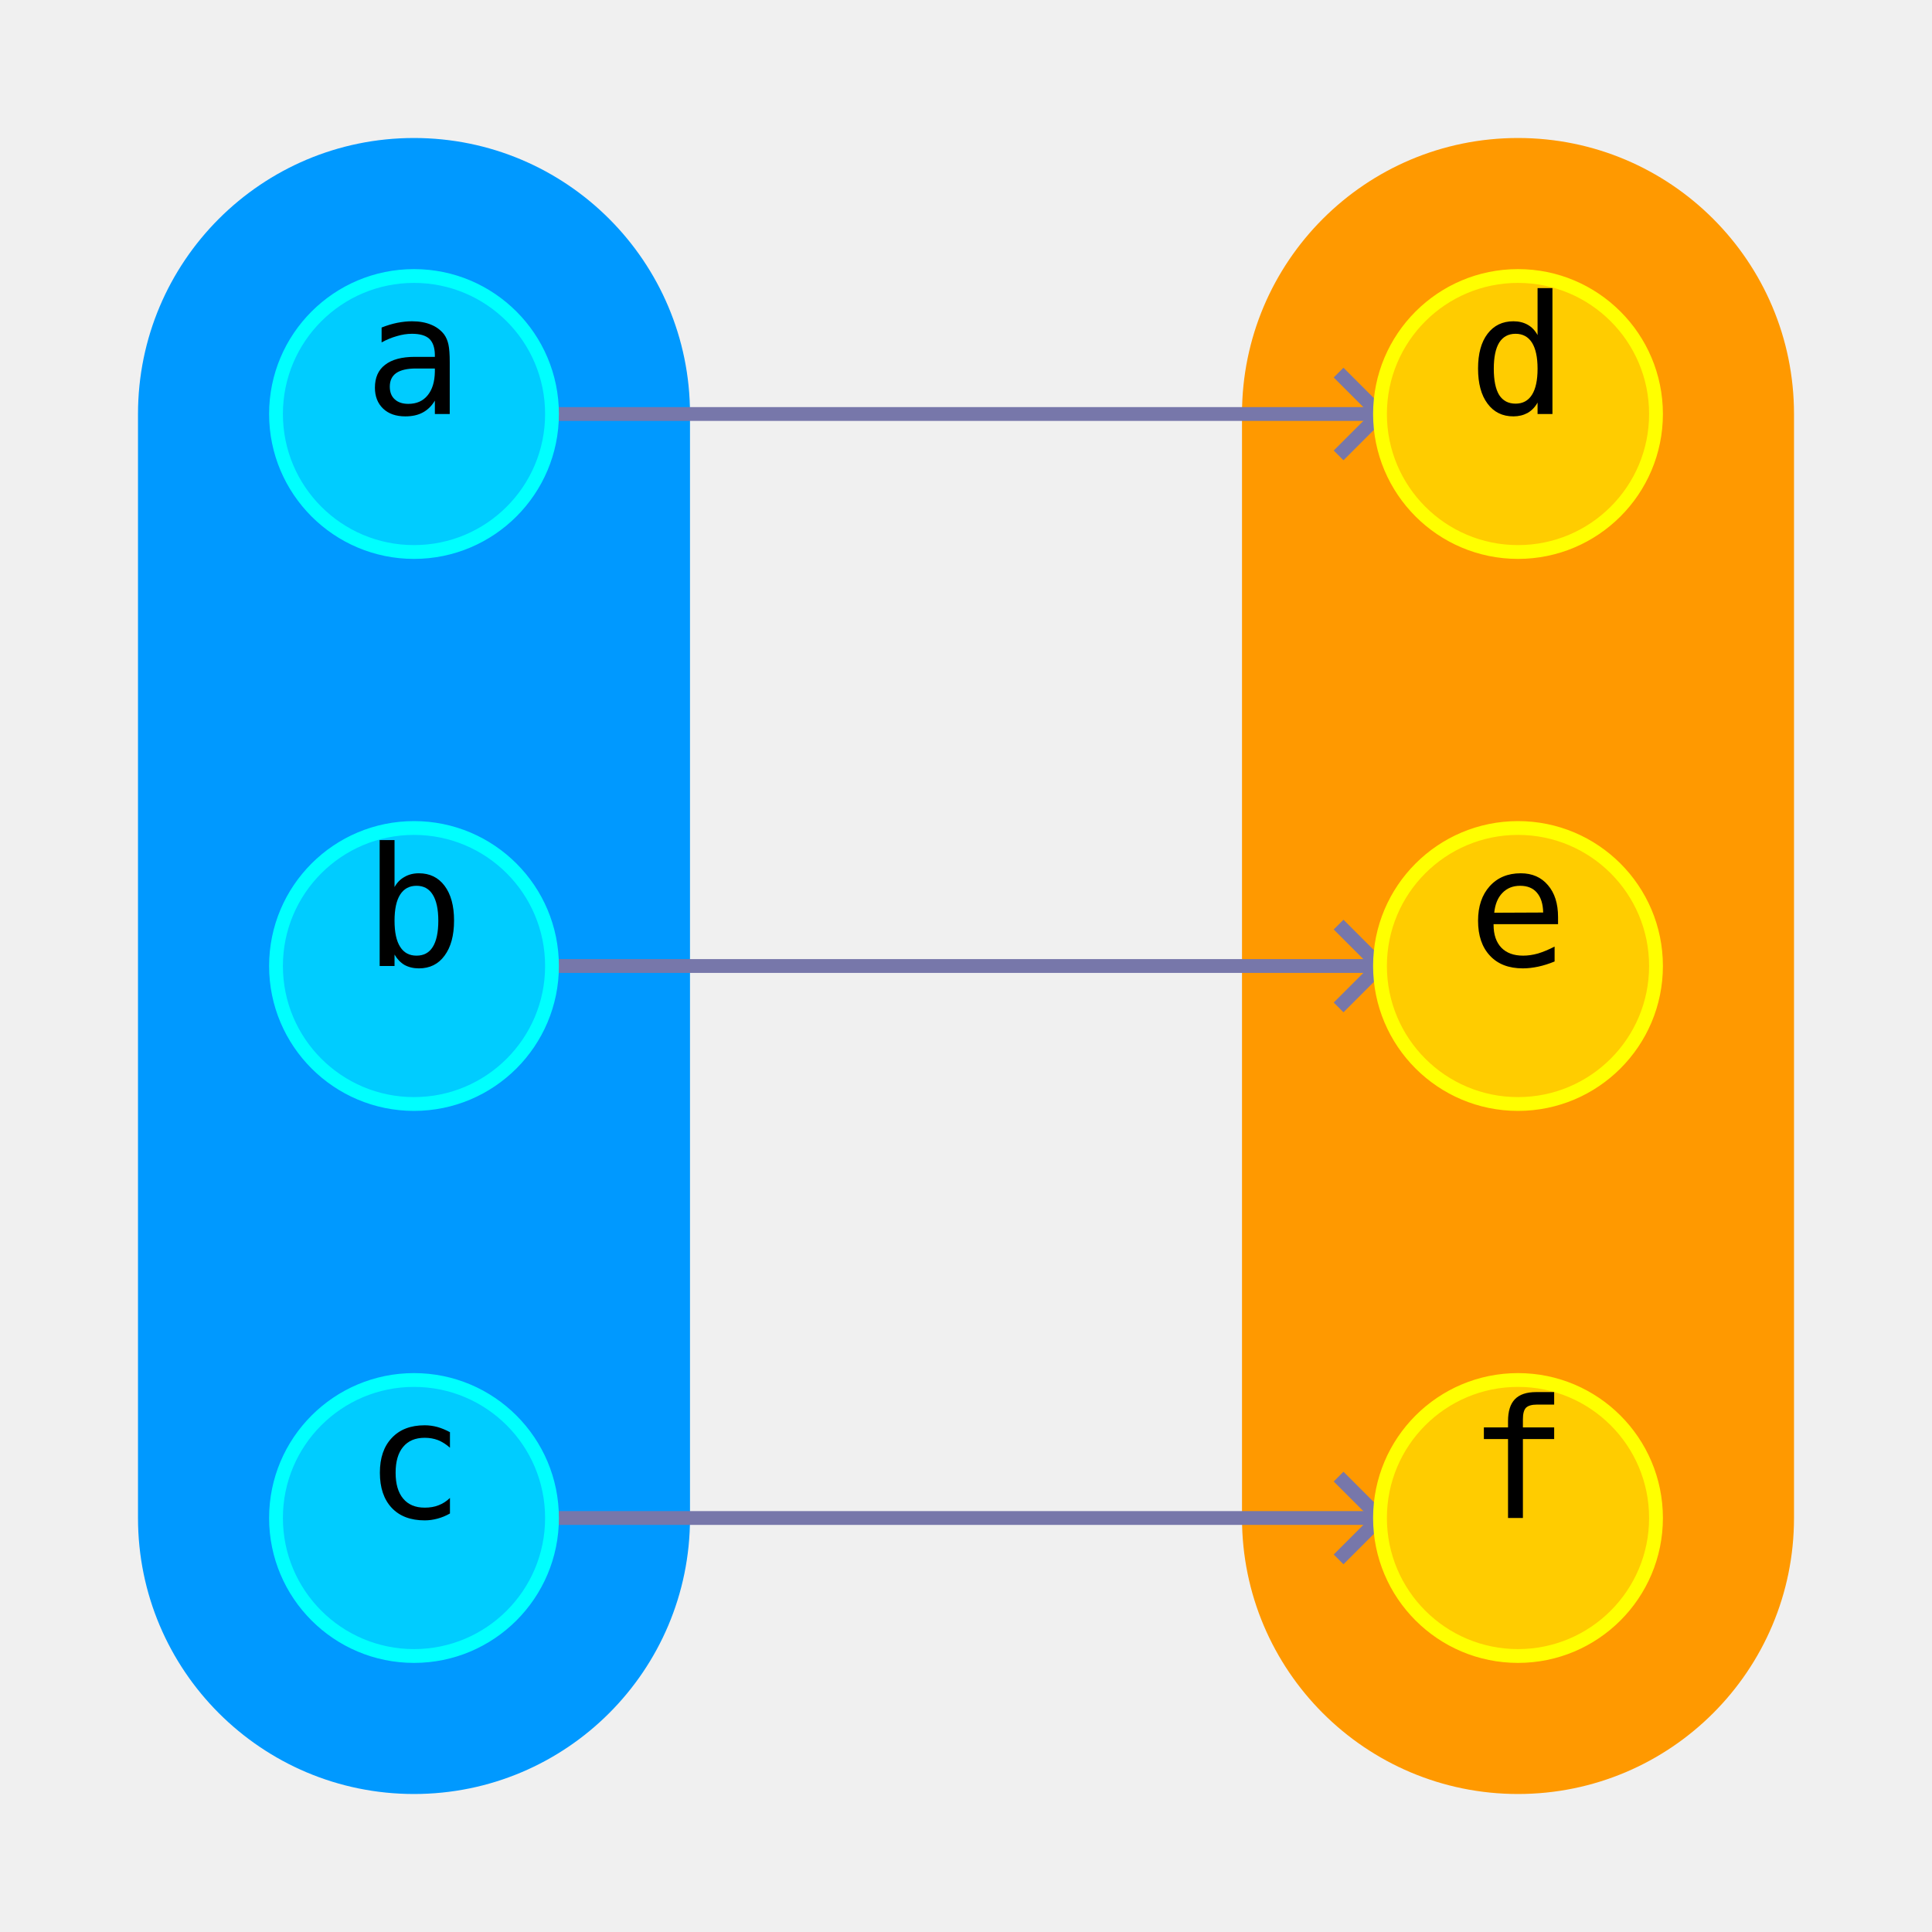
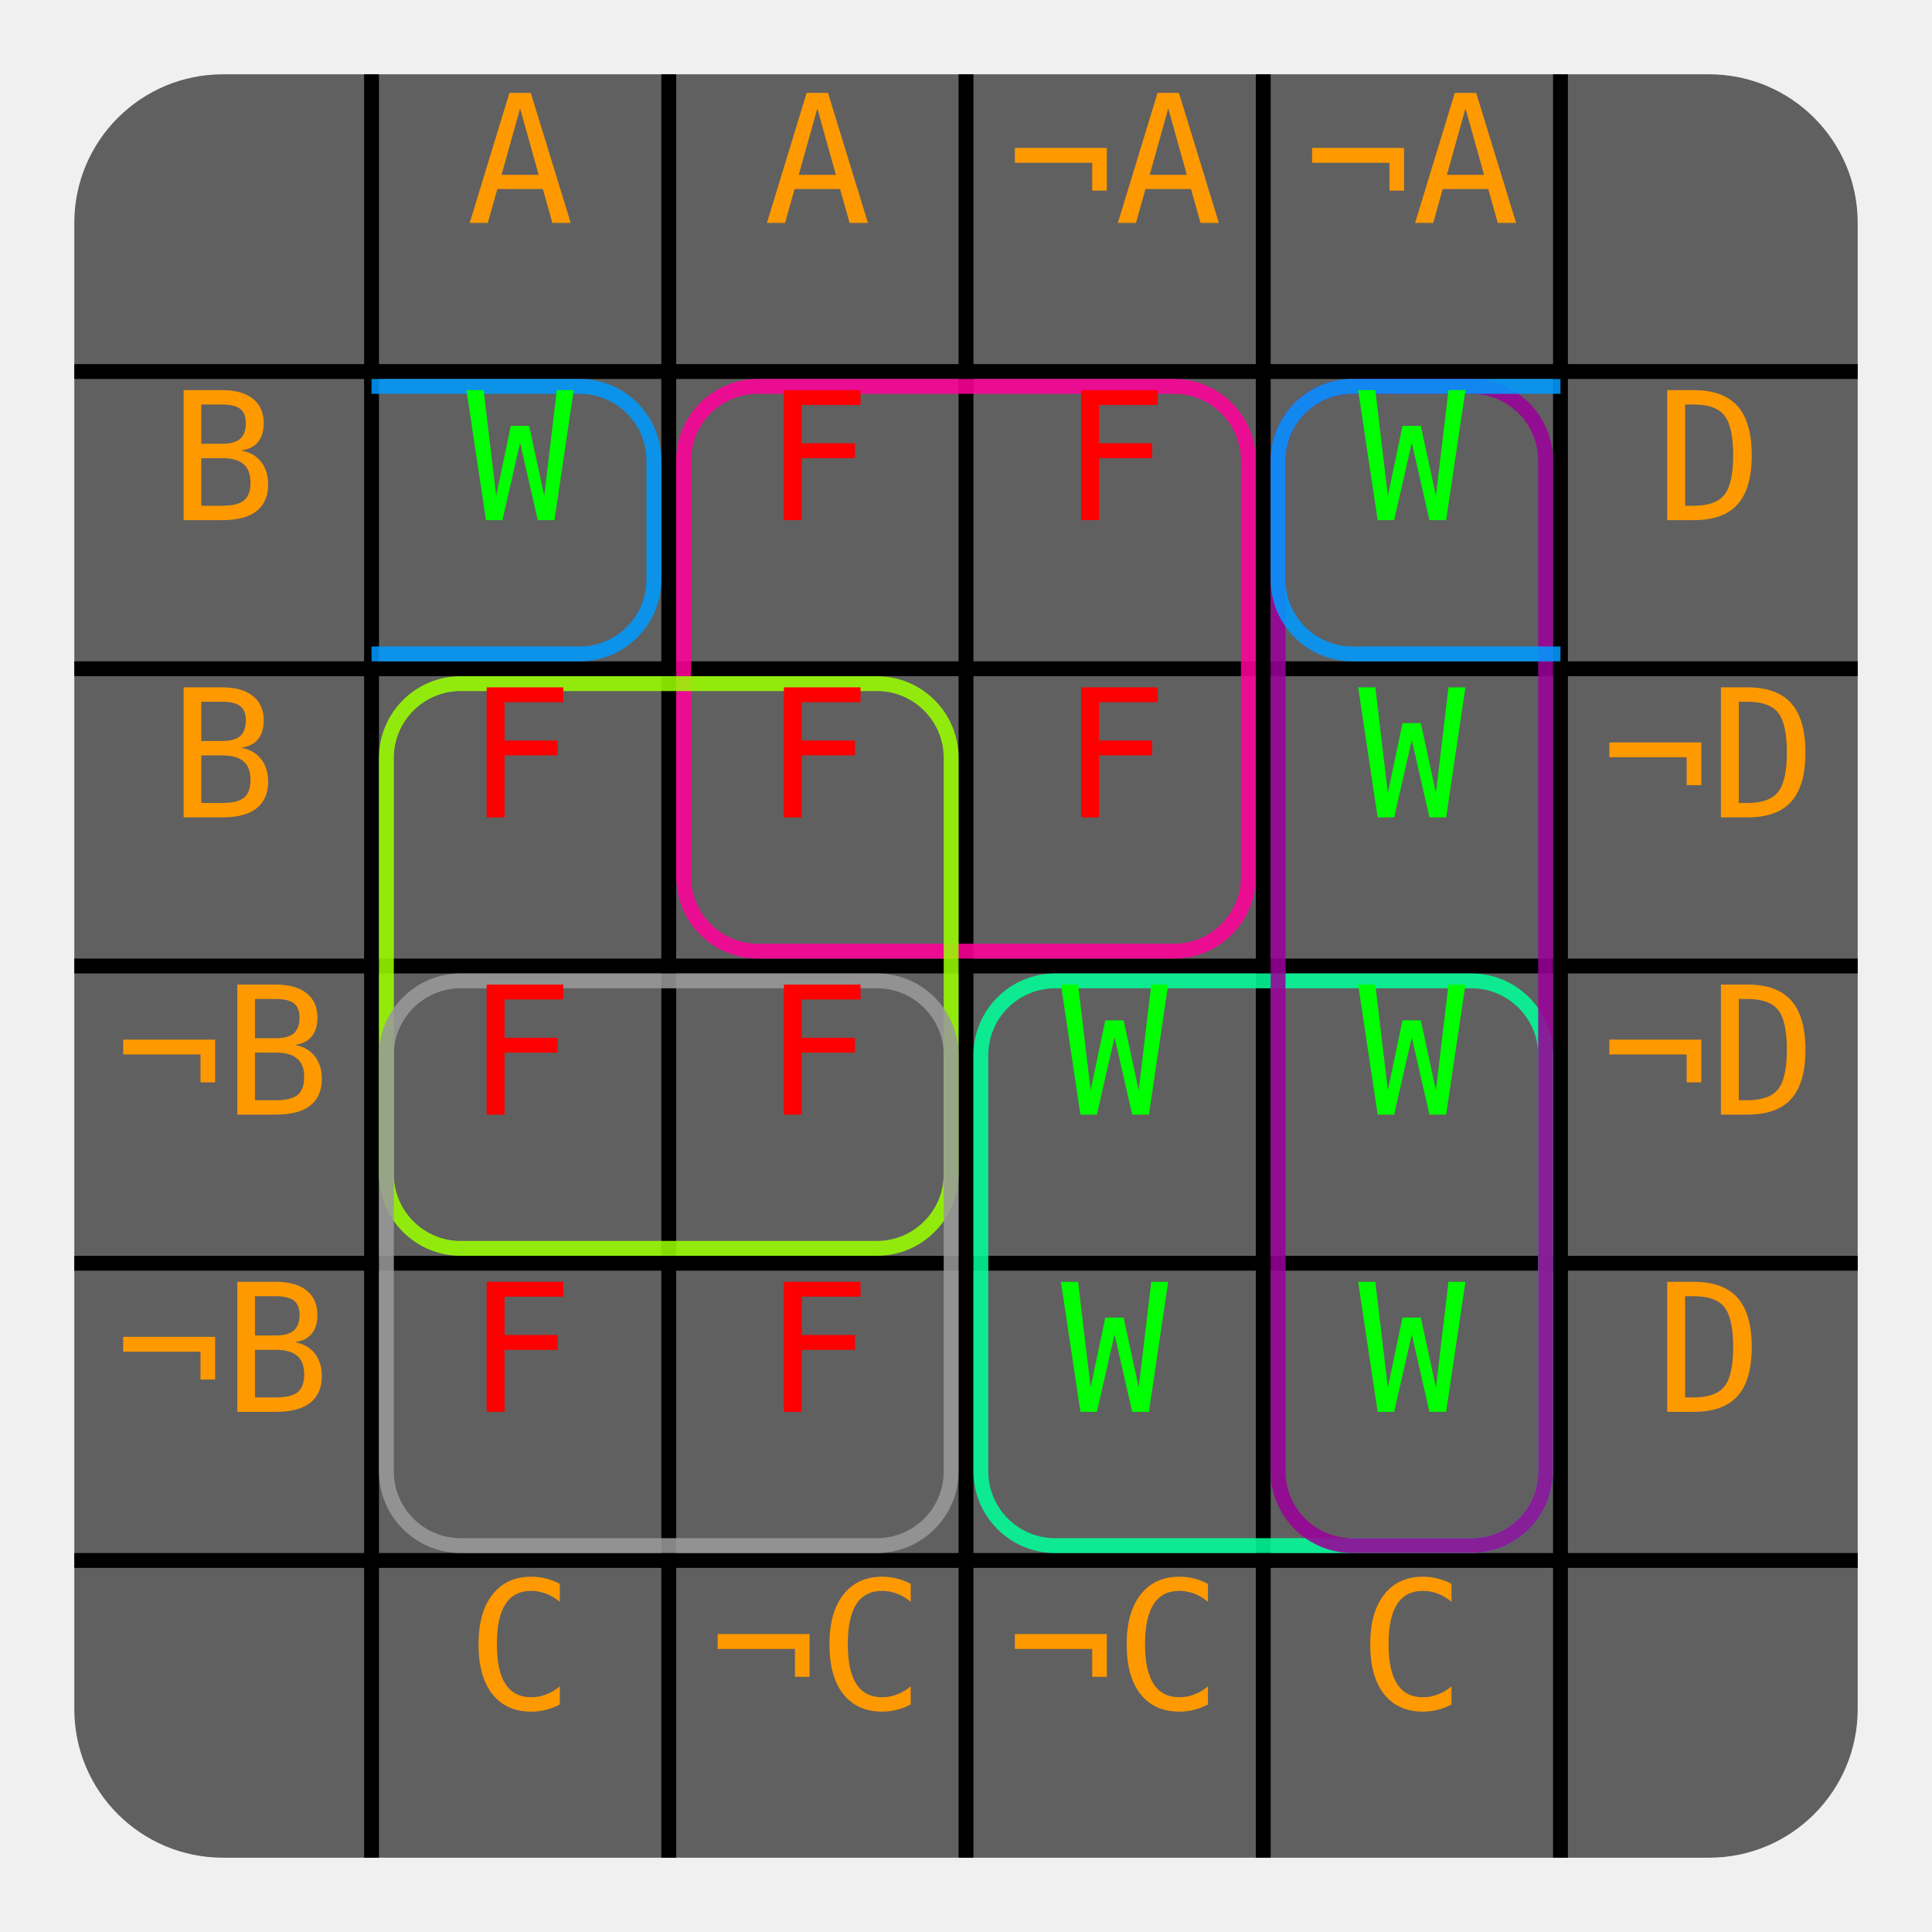
- <svg xmlns="http://www.w3.org/2000/svg" viewBox="0 0 140 140" shape-rendering="geometricPrecision" text-rendering="geometricPrecision">
-   <rect x="10" y="10" width="40" height="120" rx="20" ry="20" fill="#0099FF" />
-   <rect x="90" y="10" width="40" height="120" rx="20" ry="20" fill="#FF9900" />
-   <path d="M 30 30 L 110 30" stroke="#7777AA" />
-   <path d="M 30 70 L 110 70" stroke="#7777AA" />
-   <path d="M 30 110 L 110 110" stroke="#7777AA" />
-   <path d="M 97 27 L 100 30 L 97 33" stroke="#7777AA" fill="none" />
-   <path d="M 97 67 L 100 70 L 97 73" stroke="#7777AA" fill="none" />
-   <path d="M 97 107 L 100 110 L 97 113" stroke="#7777AA" fill="none" />
-   <ellipse cx="30" cy="30" rx="10" ry="10" fill="#00CCFF" stroke="#00FFFF" stroke-width="1" />
-   <ellipse cx="30" cy="70" rx="10" ry="10" fill="#00CCFF" stroke="#00FFFF" stroke-width="1" />
-   <ellipse cx="30" cy="110" rx="10" ry="10" fill="#00CCFF" stroke="#00FFFF" stroke-width="1" />
-   <ellipse cx="110" cy="30" rx="10" ry="10" fill="#FFCC00" stroke="#FFFF00" stroke-width="1" />
-   <ellipse cx="110" cy="70" rx="10" ry="10" fill="#FFCC00" stroke="#FFFF00" stroke-width="1" />
-   <ellipse cx="110" cy="110" rx="10" ry="10" fill="#FFCC00" stroke="#FFFF00" stroke-width="1" />
-   <text x="30" y="30" alignment-baseline="middle" text-anchor="middle" font-family="Consolas">a</text>
-   <text x="30" y="70" alignment-baseline="middle" text-anchor="middle" font-family="Consolas">b</text>
-   <text x="30" y="110" alignment-baseline="middle" text-anchor="middle" font-family="Consolas">c</text>
-   <text x="110" y="30" alignment-baseline="middle" text-anchor="middle" font-family="Consolas">d</text>
-   <text x="110" y="70" alignment-baseline="middle" text-anchor="middle" font-family="Consolas">e</text>
-   <text x="110" y="110" alignment-baseline="middle" text-anchor="middle" font-family="Consolas">f</text>
+ <svg xmlns="http://www.w3.org/2000/svg" viewBox="0 0 130 130" shape-rendering="geometricPrecision" text-rendering="geometricPrecision">
+   <mask id="mask">
+     <rect x="25" y="25" width="80" height="80" fill="#FFFFFF" />
+   </mask>
+   <rect x="5" y="5" width="120" height="120" rx="10" ry="10" fill="#00000099" />
+   <path d="M 25 5 L 25 125" stroke="#000000" />
+   <path d="M 45 5 L 45 125" stroke="#000000" />
+   <path d="M 65 5 L 65 125" stroke="#000000" />
+   <path d="M 85 5 L 85 125" stroke="#000000" />
+   <path d="M 105 5 L 105 125" stroke="#000000" />
+   <path d="M 5 25 L 125 25" stroke="#000000" />
+   <path d="M 5 45 L 125 45" stroke="#000000" />
+   <path d="M 5 65 L 125 65" stroke="#000000" />
+   <path d="M 5 85 L 125 85" stroke="#000000" />
+   <path d="M 5 105 L 125 105" stroke="#000000" />
+   <rect x="46" y="26" width="38" height="38" rx="5" ry="5" stroke="#FF0099DD" fill="none" />
+   <rect x="26" y="46" width="38" height="38" rx="5" ry="5" stroke="#99FF00DD" fill="none" />
+   <rect x="26" y="66" width="38" height="38" rx="5" ry="5" stroke="#999999DD" fill="none" />
+   <rect x="66" y="66" width="38" height="38" rx="5" ry="5" stroke="#00FF99DD" fill="none" />
+   <rect x="86" y="26" width="18" height="78" rx="5" ry="5" stroke="#990099DD" fill="none" />
+   <rect x="6" y="26" width="38" height="18" rx="5" ry="5" stroke="#0099FFDD" fill="none" mask="url(#mask)" />
+   <rect x="86" y="26" width="38" height="18" rx="5" ry="5" stroke="#0099FFDD" fill="none" mask="url(#mask)" />
+   <text x="35" y="15" alignment-baseline="middle" text-anchor="middle" font-family="Consolas" fill="#FF9900">A</text>
+   <text x="55" y="15" alignment-baseline="middle" text-anchor="middle" font-family="Consolas" fill="#FF9900">A</text>
+   <text x="75" y="15" alignment-baseline="middle" text-anchor="middle" font-family="Consolas" fill="#FF9900">¬A</text>
+   <text x="95" y="15" alignment-baseline="middle" text-anchor="middle" font-family="Consolas" fill="#FF9900">¬A</text>
+   <text x="15" y="35" alignment-baseline="middle" text-anchor="middle" font-family="Consolas" fill="#FF9900">B</text>
+   <text x="35" y="35" alignment-baseline="middle" text-anchor="middle" font-family="Consolas" fill="#00FF00">W</text>
+   <text x="55" y="35" alignment-baseline="middle" text-anchor="middle" font-family="Consolas" fill="#FF0000">F</text>
+   <text x="75" y="35" alignment-baseline="middle" text-anchor="middle" font-family="Consolas" fill="#FF0000">F</text>
+   <text x="95" y="35" alignment-baseline="middle" text-anchor="middle" font-family="Consolas" fill="#00FF00">W</text>
+   <text x="115" y="35" alignment-baseline="middle" text-anchor="middle" font-family="Consolas" fill="#FF9900">D</text>
+   <text x="15" y="55" alignment-baseline="middle" text-anchor="middle" font-family="Consolas" fill="#FF9900">B</text>
+   <text x="35" y="55" alignment-baseline="middle" text-anchor="middle" font-family="Consolas" fill="#FF0000">F</text>
+   <text x="55" y="55" alignment-baseline="middle" text-anchor="middle" font-family="Consolas" fill="#FF0000">F</text>
+   <text x="75" y="55" alignment-baseline="middle" text-anchor="middle" font-family="Consolas" fill="#FF0000">F</text>
+   <text x="95" y="55" alignment-baseline="middle" text-anchor="middle" font-family="Consolas" fill="#00FF00">W</text>
+   <text x="115" y="55" alignment-baseline="middle" text-anchor="middle" font-family="Consolas" fill="#FF9900">¬D</text>
+   <text x="15" y="75" alignment-baseline="middle" text-anchor="middle" font-family="Consolas" fill="#FF9900">¬B</text>
+   <text x="35" y="75" alignment-baseline="middle" text-anchor="middle" font-family="Consolas" fill="#FF0000">F</text>
+   <text x="55" y="75" alignment-baseline="middle" text-anchor="middle" font-family="Consolas" fill="#FF0000">F</text>
+   <text x="75" y="75" alignment-baseline="middle" text-anchor="middle" font-family="Consolas" fill="#00FF00">W</text>
+   <text x="95" y="75" alignment-baseline="middle" text-anchor="middle" font-family="Consolas" fill="#00FF00">W</text>
+   <text x="115" y="75" alignment-baseline="middle" text-anchor="middle" font-family="Consolas" fill="#FF9900">¬D</text>
+   <text x="15" y="95" alignment-baseline="middle" text-anchor="middle" font-family="Consolas" fill="#FF9900">¬B</text>
+   <text x="35" y="95" alignment-baseline="middle" text-anchor="middle" font-family="Consolas" fill="#FF0000">F</text>
+   <text x="55" y="95" alignment-baseline="middle" text-anchor="middle" font-family="Consolas" fill="#FF0000">F</text>
+   <text x="75" y="95" alignment-baseline="middle" text-anchor="middle" font-family="Consolas" fill="#00FF00">W</text>
+   <text x="95" y="95" alignment-baseline="middle" text-anchor="middle" font-family="Consolas" fill="#00FF00">W</text>
+   <text x="115" y="95" alignment-baseline="middle" text-anchor="middle" font-family="Consolas" fill="#FF9900">D</text>
+   <text x="35" y="115" alignment-baseline="middle" text-anchor="middle" font-family="Consolas" fill="#FF9900">C</text>
+   <text x="55" y="115" alignment-baseline="middle" text-anchor="middle" font-family="Consolas" fill="#FF9900">¬C</text>
+   <text x="75" y="115" alignment-baseline="middle" text-anchor="middle" font-family="Consolas" fill="#FF9900">¬C</text>
+   <text x="95" y="115" alignment-baseline="middle" text-anchor="middle" font-family="Consolas" fill="#FF9900">C</text>
</svg>
